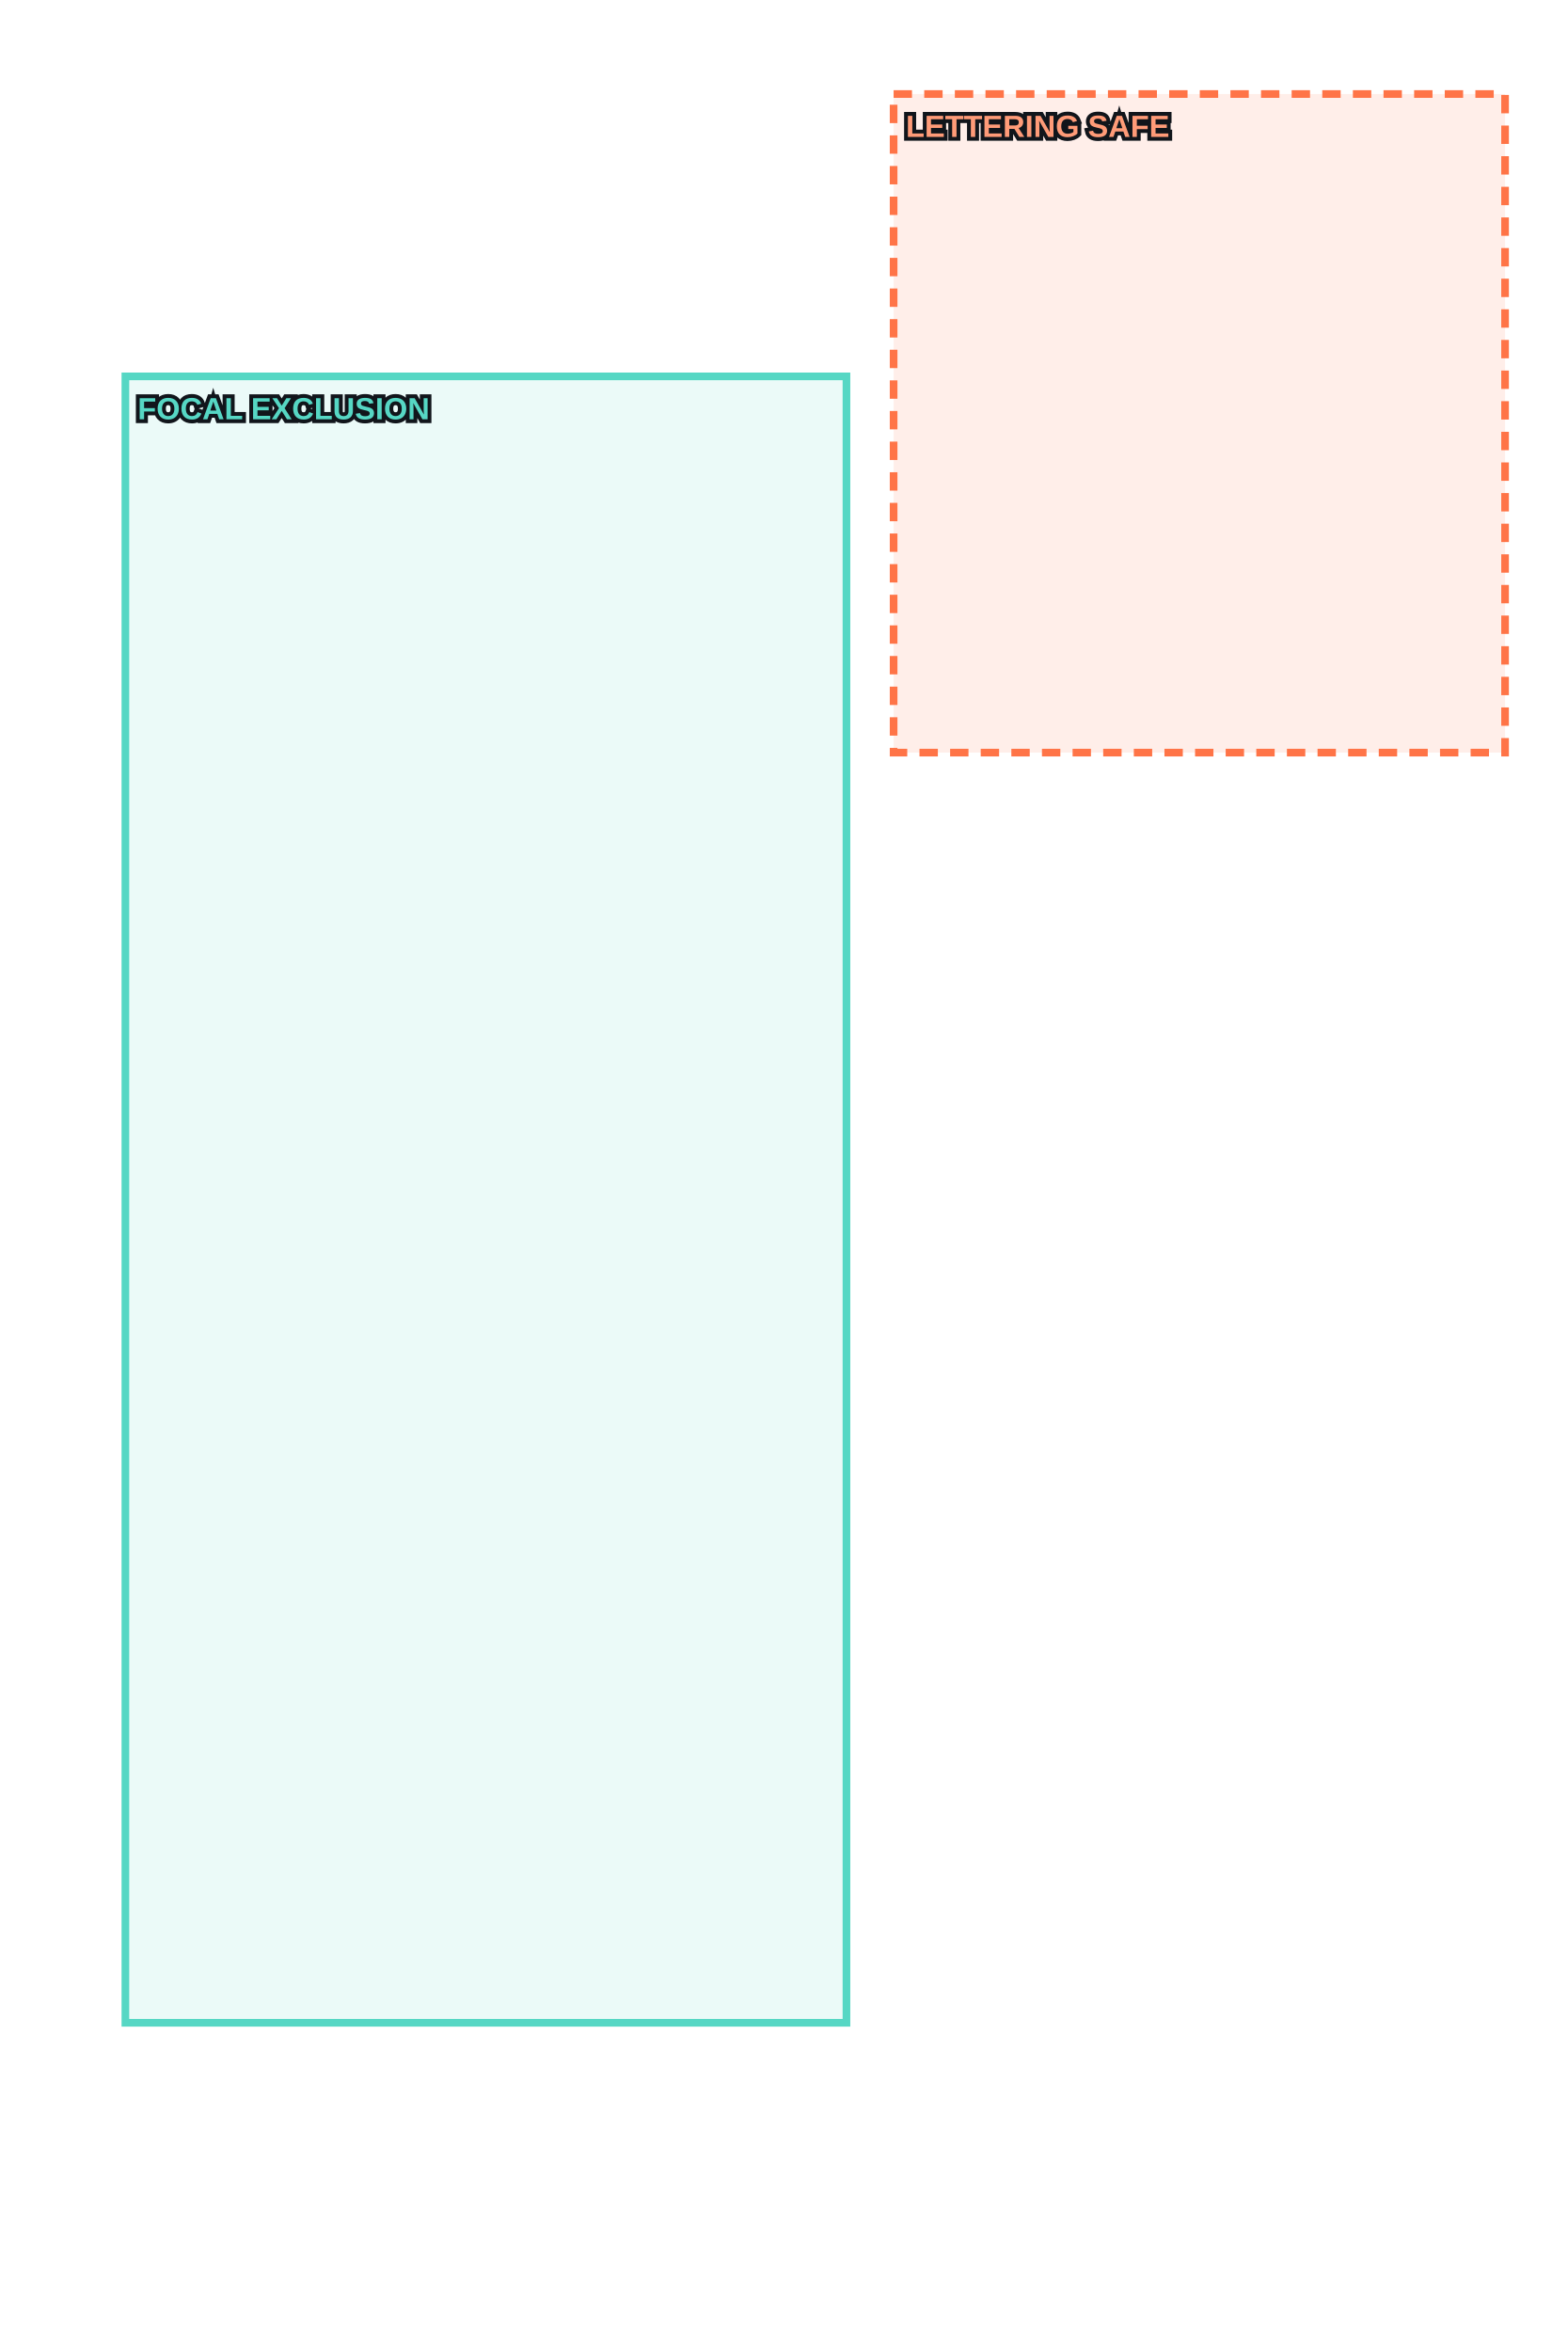
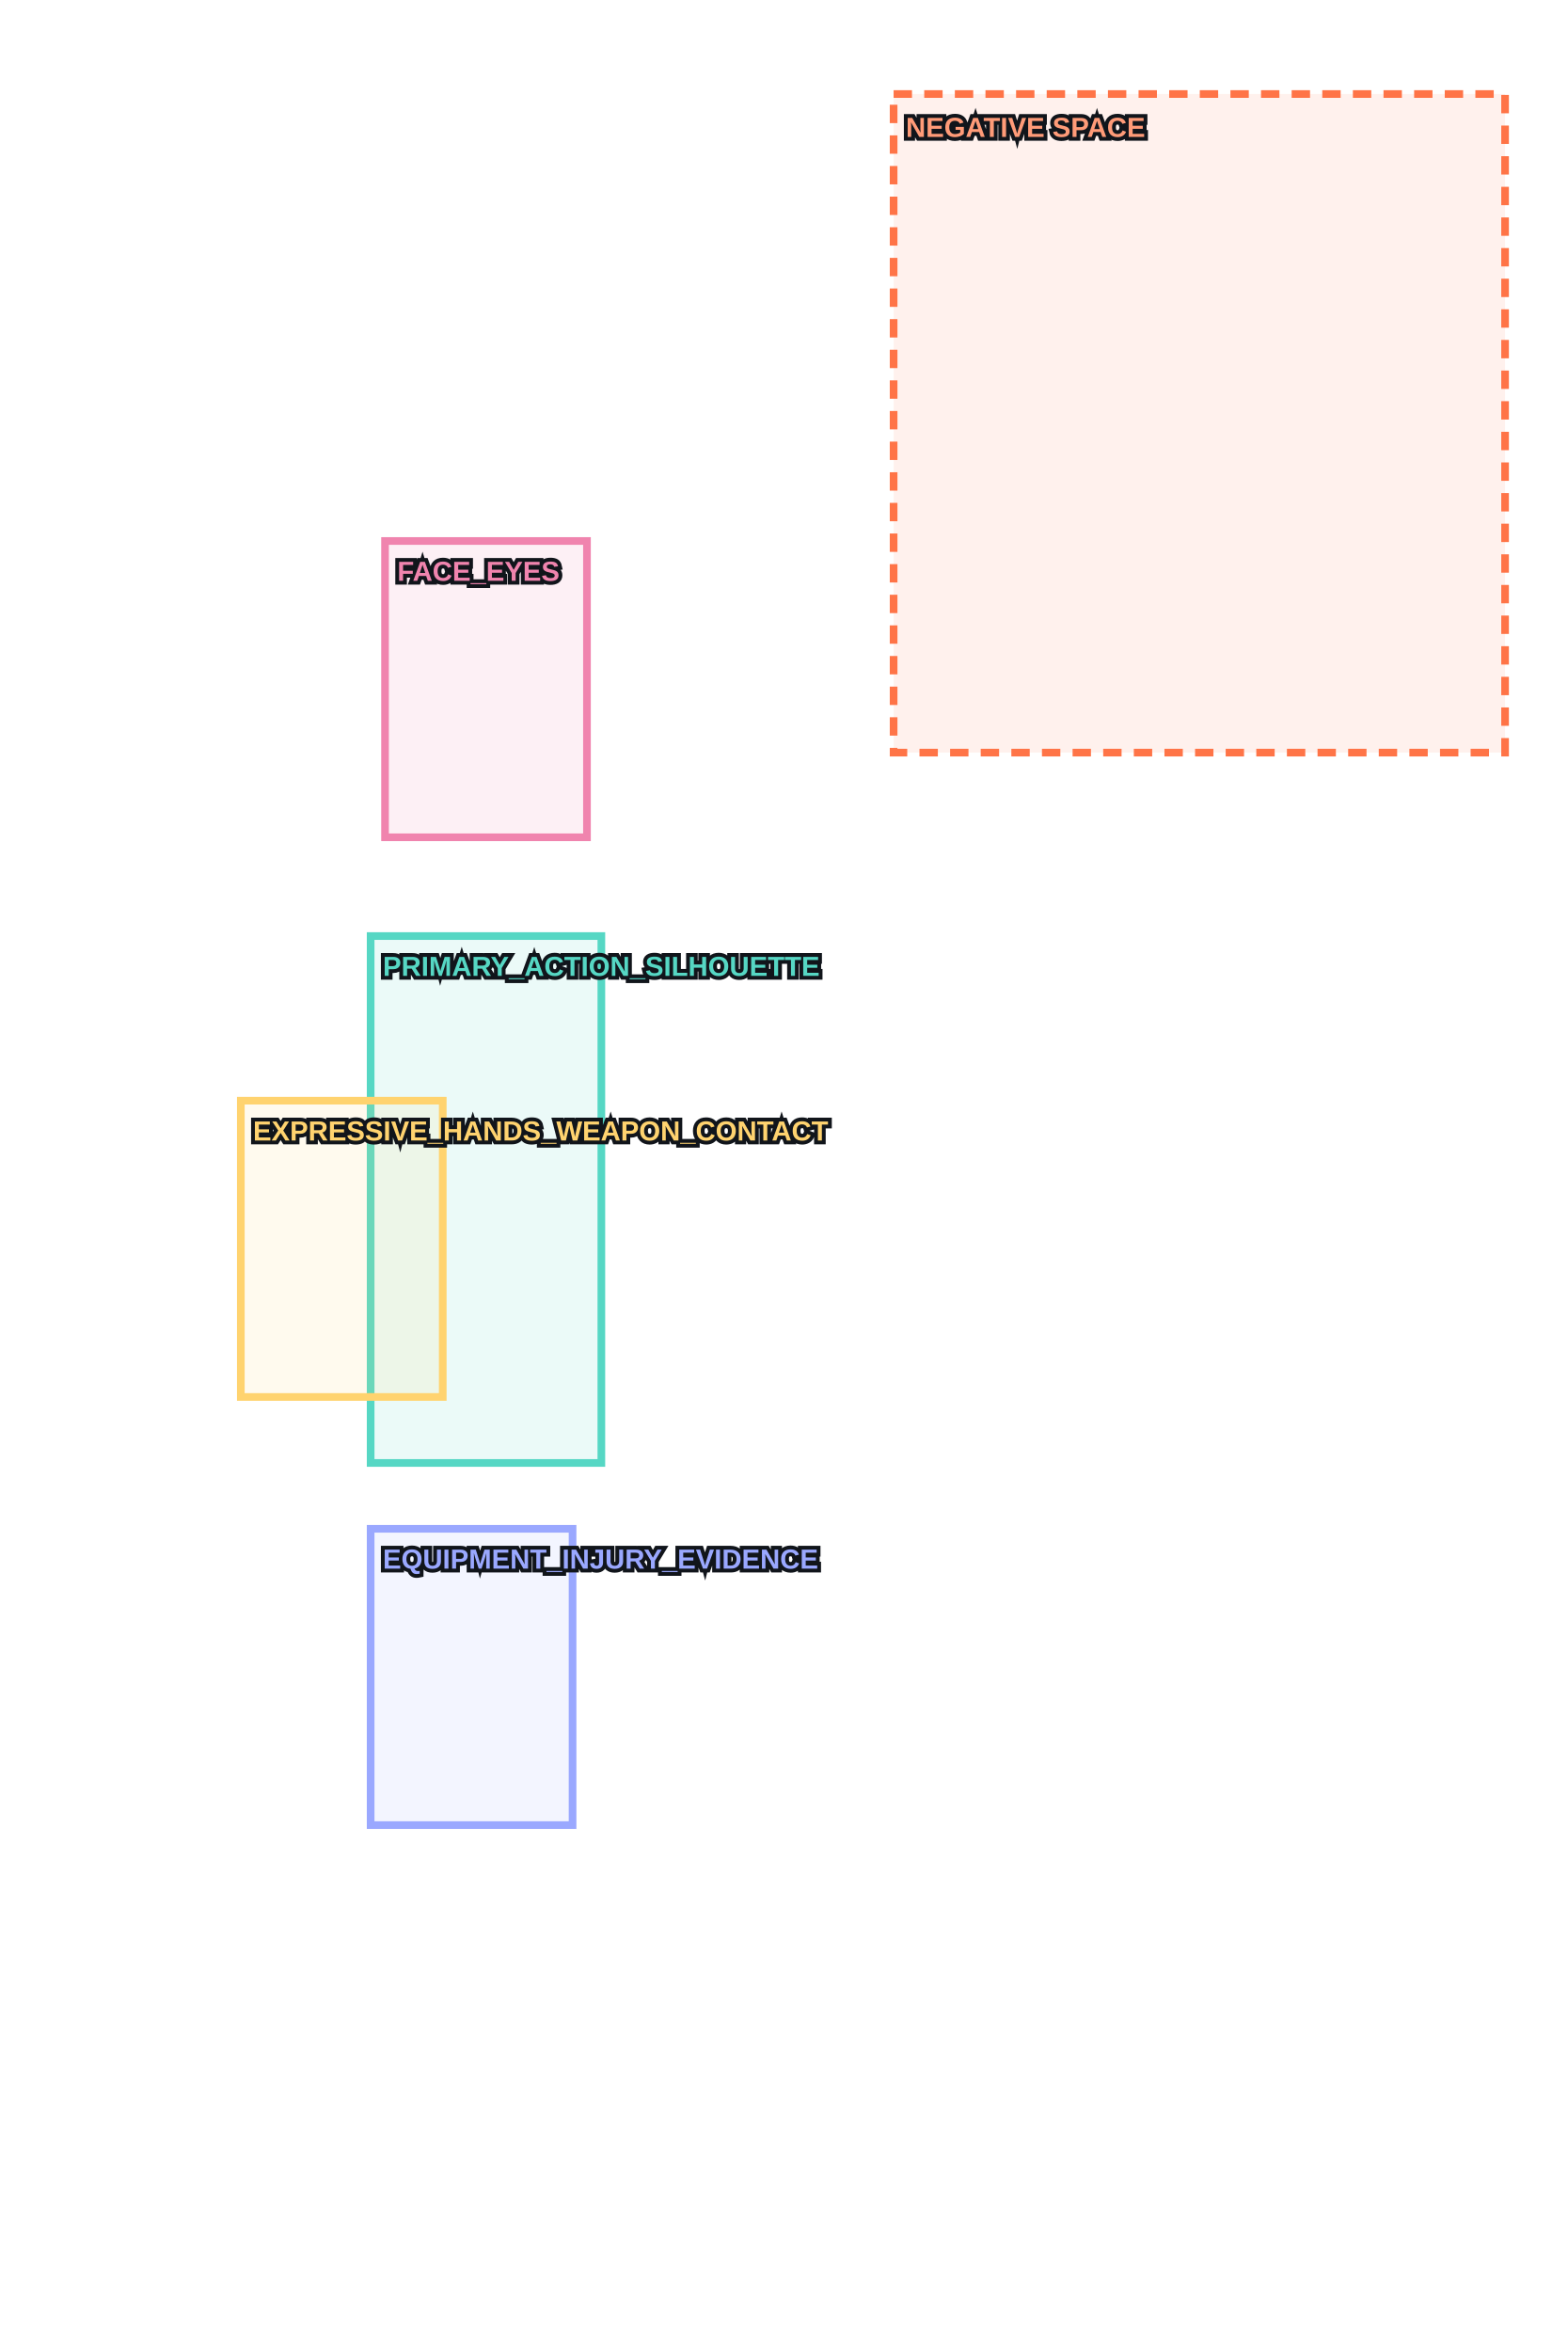
<svg xmlns="http://www.w3.org/2000/svg" viewBox="0 0 1024 1536" role="img" aria-label="el-pr-ch01-s01-p004: Elian watches the sealed lift while his weak starting state is shown in reserved negative space.">
-   <rect x="81.9" y="245.8" width="471.0" height="1075.2" fill="#56d7c4" fill-opacity=".12" stroke="#56d7c4" stroke-width="5" />
-   <text x="89.9" y="273.8" font-family="Arial" font-size="20" font-weight="800" fill="#56d7c4" stroke="#11151b" stroke-width="5" paint-order="stroke">FOCAL EXCLUSION</text>
-   <rect x="583.7" y="61.4" width="399.4" height="430.1" fill="#ff7447" fill-opacity=".12" stroke="#ff7447" stroke-width="5" stroke-dasharray="12 8" />
-   <text x="591.7" y="89.4" font-family="Arial" font-size="20" font-weight="800" fill="#ff9b78" stroke="#11151b" stroke-width="5" paint-order="stroke">LETTERING SAFE</text>
+   <rect x="242.1" y="611.3" width="150.7" height="344.1" fill="#56d7c4" fill-opacity=".12" stroke="#56d7c4" stroke-width="5" />
+   <text x="250.1" y="637.3" font-family="Arial" font-size="18" font-weight="800" fill="#56d7c4" stroke="#11151b" stroke-width="5" paint-order="stroke">PRIMARY_ACTION_SILHOUETTE</text>
+   <rect x="251.5" y="353.3" width="131.9" height="193.5" fill="#f084ae" fill-opacity=".12" stroke="#f084ae" stroke-width="5" />
+   <text x="259.5" y="379.3" font-family="Arial" font-size="18" font-weight="800" fill="#f084ae" stroke="#11151b" stroke-width="5" paint-order="stroke">FACE_EYES</text>
+   <rect x="157.3" y="718.8" width="131.9" height="193.5" fill="#ffd36f" fill-opacity=".12" stroke="#ffd36f" stroke-width="5" />
+   <text x="165.3" y="744.8" font-family="Arial" font-size="18" font-weight="800" fill="#ffd36f" stroke="#11151b" stroke-width="5" paint-order="stroke">EXPRESSIVE_HANDS_WEAPON_CONTACT</text>
+   <rect x="242.1" y="998.4" width="131.9" height="193.5" fill="#9aa8ff" fill-opacity=".12" stroke="#9aa8ff" stroke-width="5" />
+   <text x="250.1" y="1024.4" font-family="Arial" font-size="18" font-weight="800" fill="#9aa8ff" stroke="#11151b" stroke-width="5" paint-order="stroke">EQUIPMENT_INJURY_EVIDENCE</text>
+   <rect x="583.7" y="61.4" width="399.4" height="430.1" fill="#ff7447" fill-opacity=".10" stroke="#ff7447" stroke-width="5" stroke-dasharray="12 8" />
+   <text x="591.7" y="89.4" font-family="Arial" font-size="18" font-weight="800" fill="#ff9b78" stroke="#11151b" stroke-width="5" paint-order="stroke">NEGATIVE SPACE</text>
</svg>
